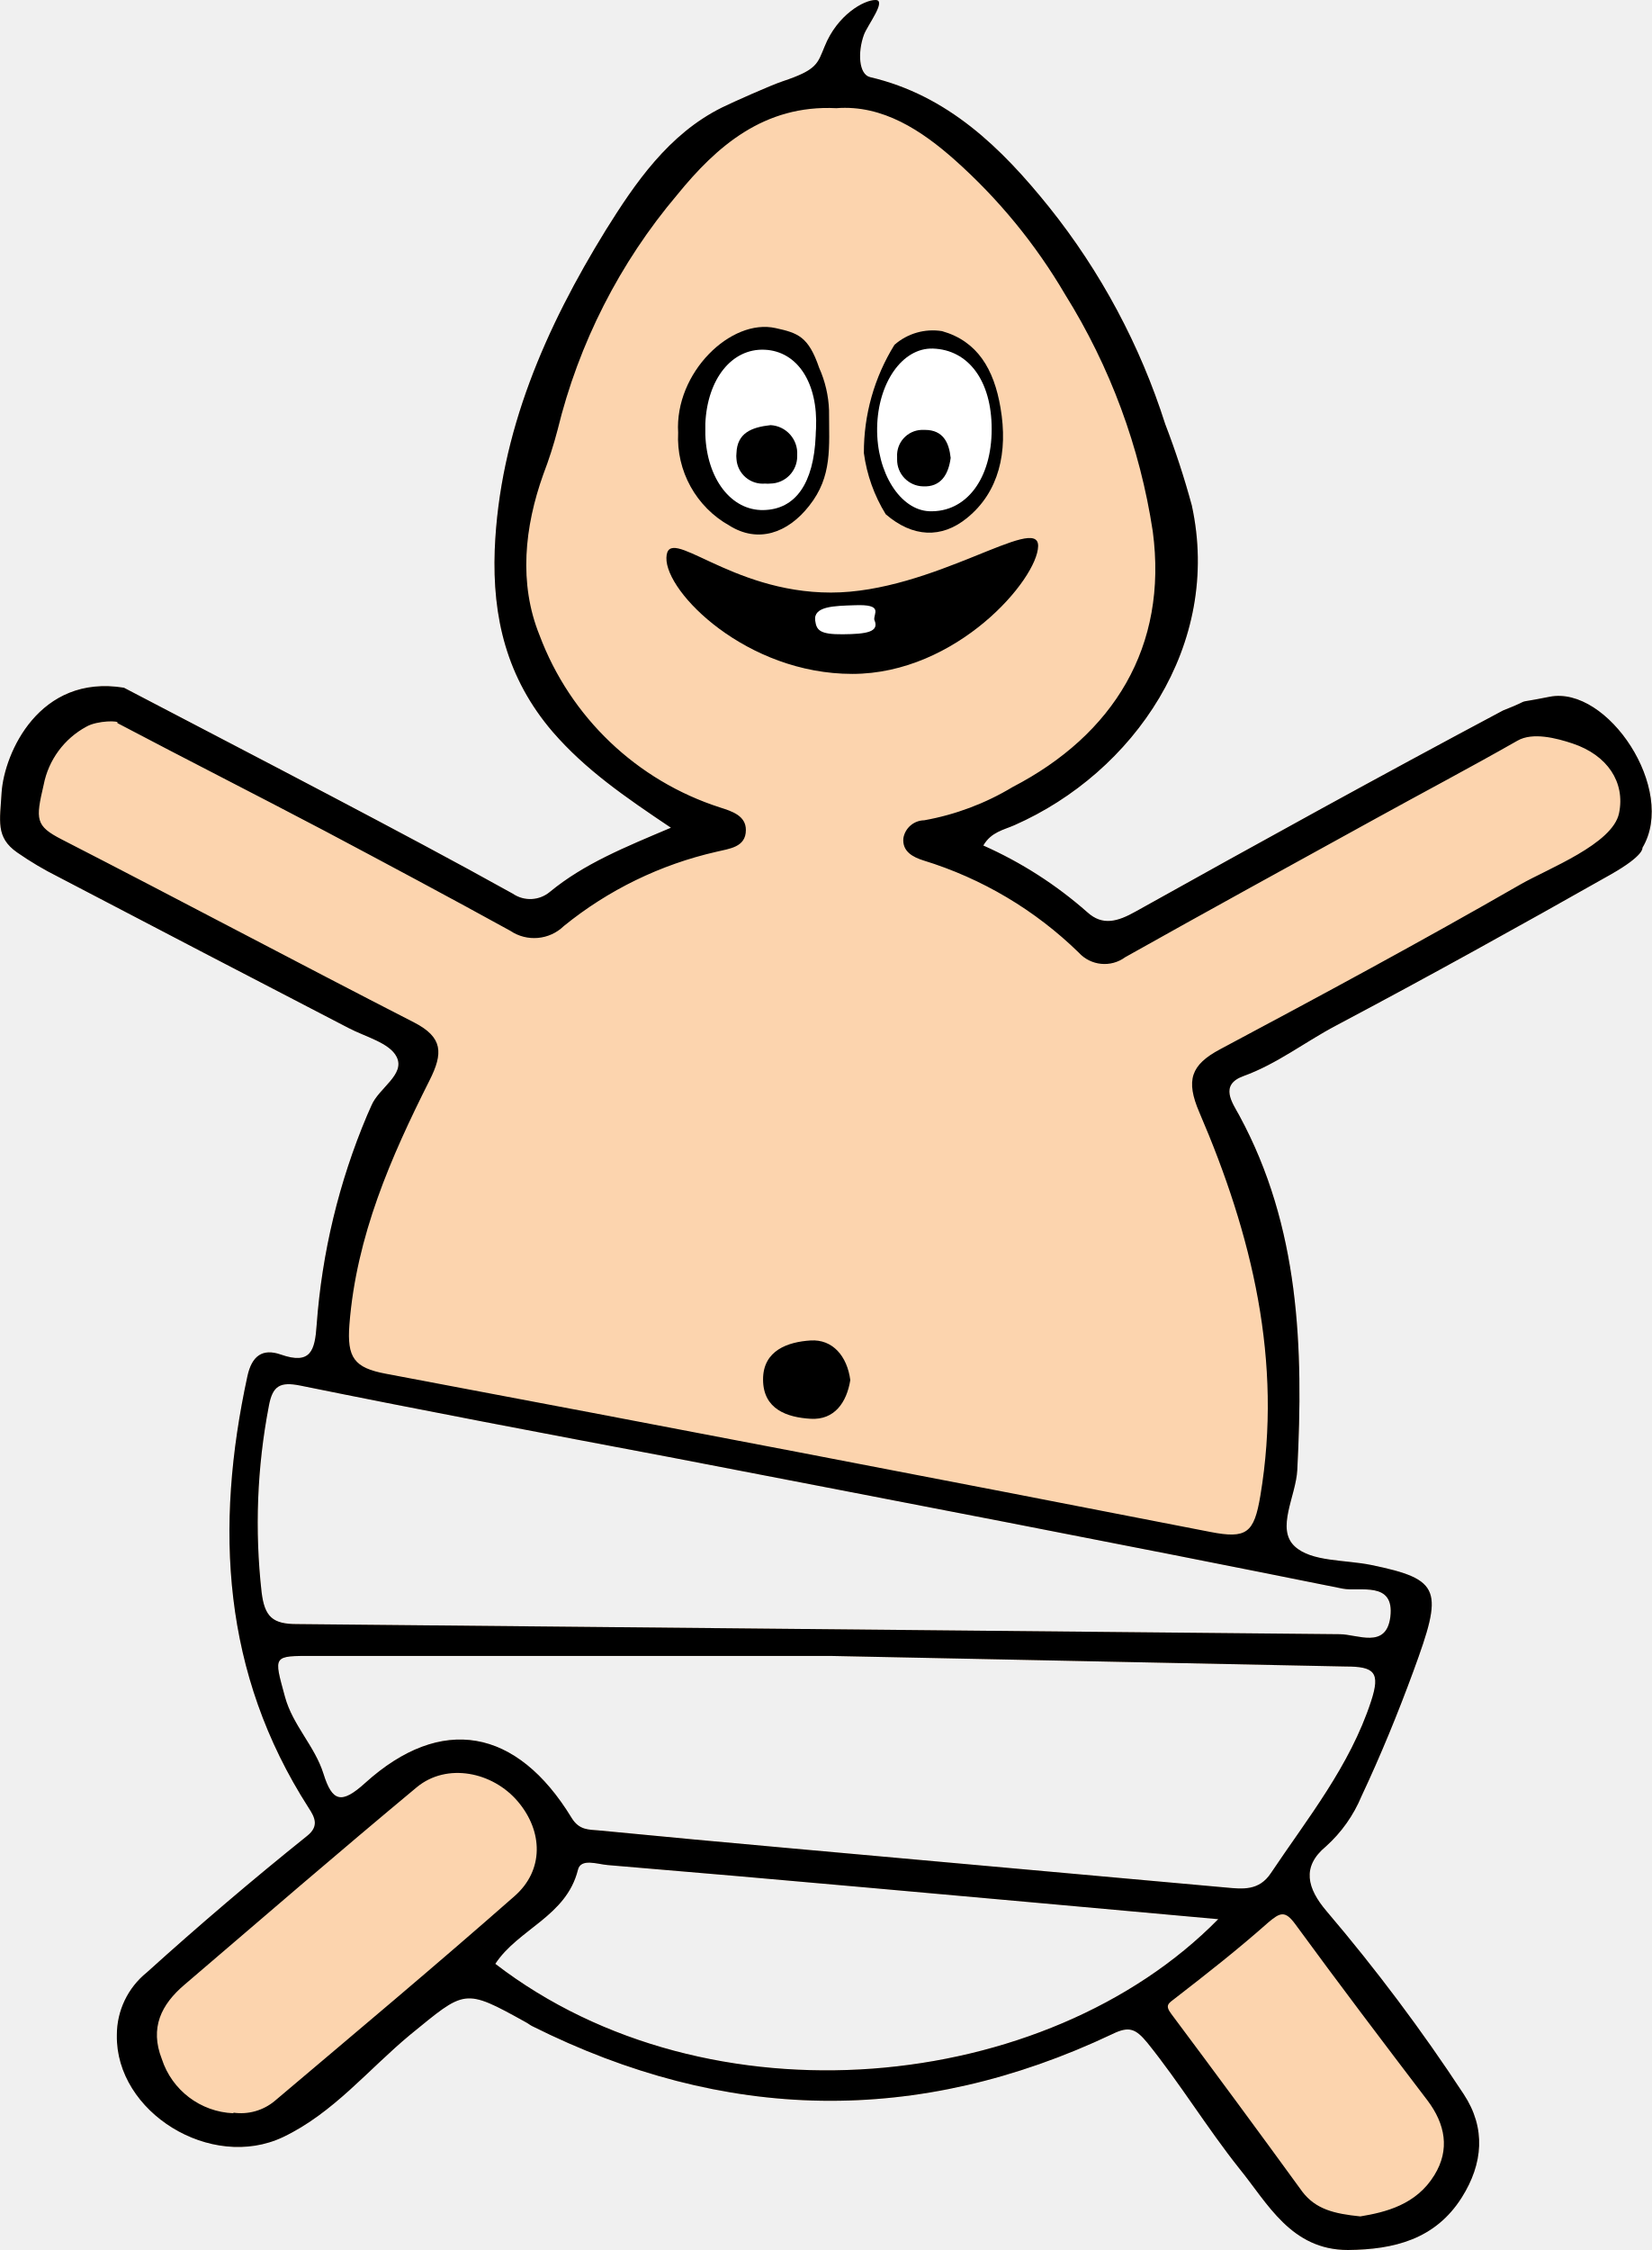
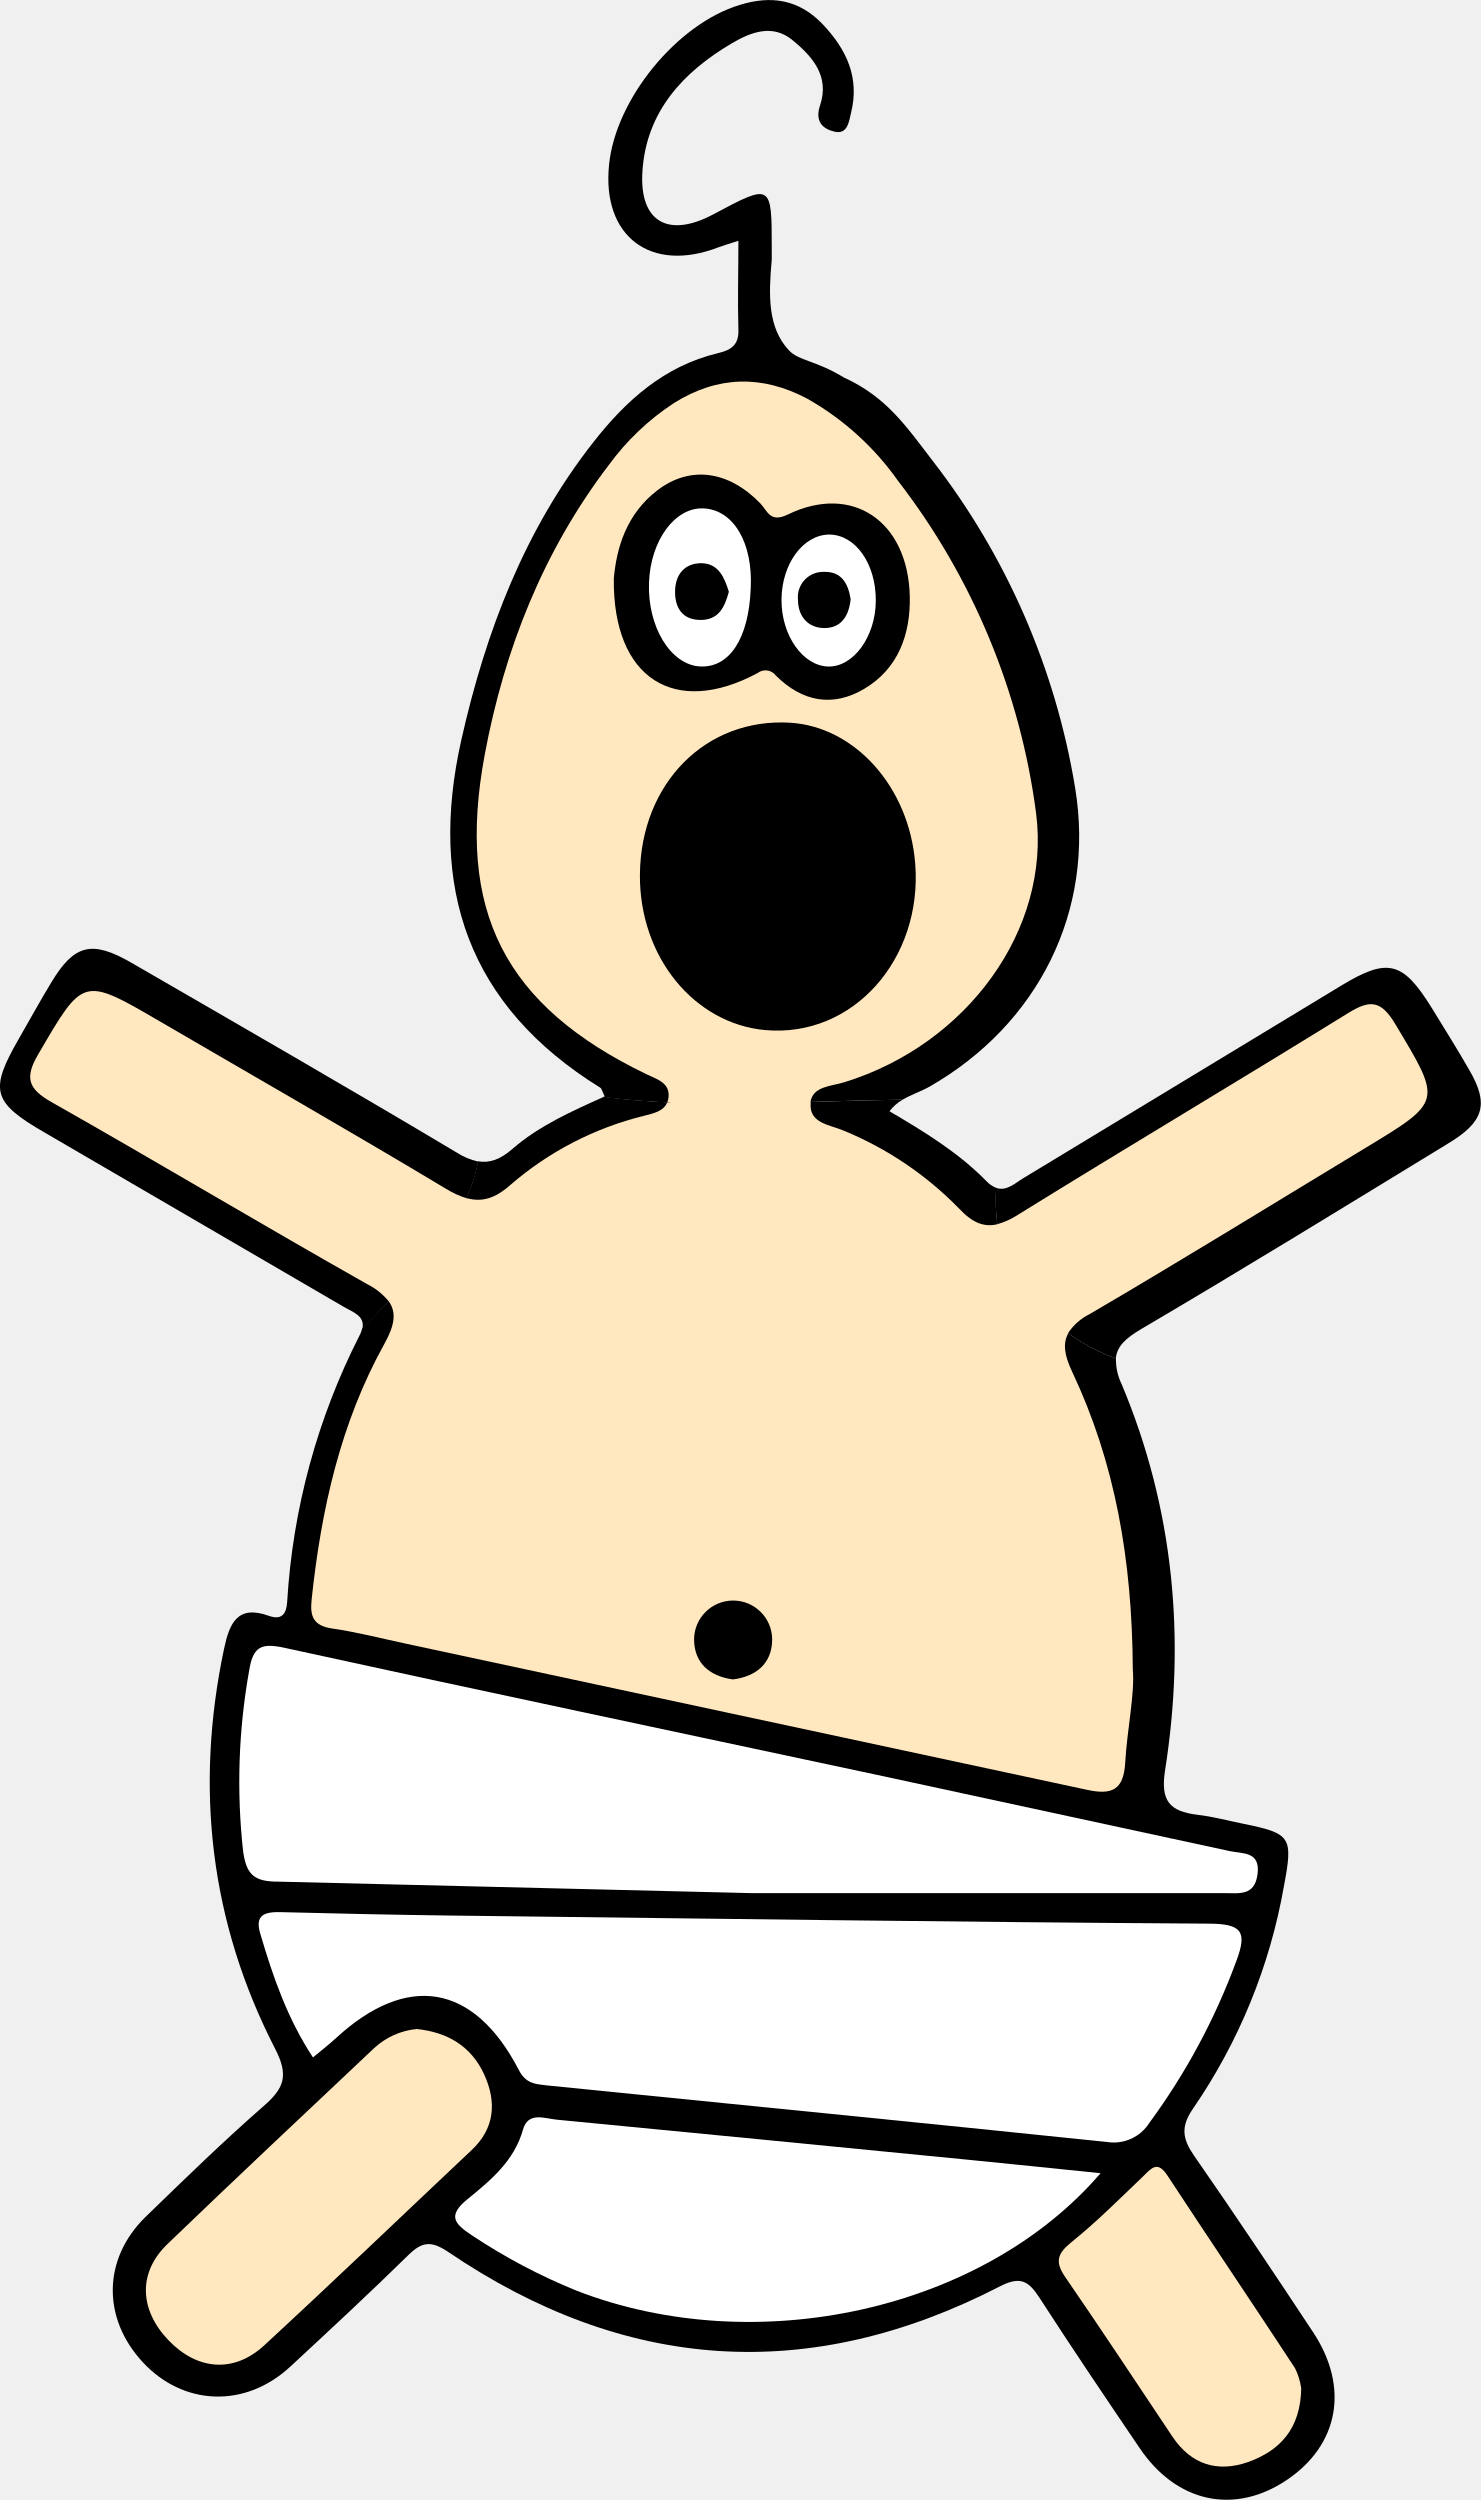
- <svg xmlns="http://www.w3.org/2000/svg" viewBox="0 0 142.19 193.65">
-   <g id="Camada_2" data-name="Camada 2">
-     <g id="Camada_1-2" data-name="Camada 1">
-       <g id="Camada_1-2-2" data-name="Camada 1-2">
-         <path d="M75.37,0c1,0-.71,2.19-1,3-.54,1.49-.45,3.41.54,3.64,6.67,1.56,11.3,6.08,15.4,11.18a58.06,58.06,0,0,1,10,18.68,71.52,71.52,0,0,1,2.29,7c2.62,12-5,23-15.27,27.52-.92.41-2,.58-2.68,1.75a35,35,0,0,1,8.95,5.74c1.32,1.2,2.62.81,4.17-.06,10.49-5.85,21-11.65,31.62-17.3,3-1.18.4-.46,4-1.18,5-1,11,8,8,13,0,0,.2.63-2.72,2.29-7.83,4.43-15.69,8.79-23.64,13-2.68,1.41-5.09,3.31-8,4.36-2.07.76-.94,2.29-.35,3.37,5.21,9.6,5.54,20,5,30.52-.11,2.25-1.86,5.06-.22,6.58,1.44,1.34,4.32,1.14,6.57,1.6,6.09,1.25,6.21,2.15,3.65,9.13-1.34,3.65-2.82,7.26-4.47,10.77a12,12,0,0,1-3.07,4.33c-2.11,1.75-1.61,3.61.07,5.58A158.3,158.3,0,0,1,126,180.23c1.94,2.93,1.67,6-.16,8.9-2.28,3.61-5.84,4.48-9.79,4.52-4.9,0-6.91-4-9.35-7-2.78-3.49-5.11-7.34-7.93-10.84-1-1.21-1.57-1.45-3-.75-16.77,7.94-33.4,7.6-49.94-.67-.19-.09-.35-.23-.54-.33-5.4-3-5.22-2.81-10,1.08-3.61,3-6.6,6.73-10.92,8.79-6.2,2.94-14.43-2.13-14.31-8.78a6.9,6.9,0,0,1,2.57-5.38q6.74-6.09,13.81-11.76c1.05-.84.67-1.59.12-2.43-7.43-11.57-8.09-24.1-5.26-37.14.38-1.74,1.29-2.41,2.87-1.86,2.59.91,2.94-.35,3.09-2.55A57,57,0,0,1,31.6,96c.12-.29.26-.57.38-.86.63-1.5,2.92-2.65,2.17-4.17-.6-1.22-2.7-1.73-4.16-2.5Q17.5,82,5,75.46a28.36,28.36,0,0,1-3.52-2.09C-.4,72.06,0,70.63.14,68.19c.23-3.36,3.23-10.19,10.53-9,6,3.14,12,6.25,18,9.41,5.18,2.73,10.36,5.47,15.48,8.32a2.64,2.64,0,0,0,3.19-.16c2.94-2.42,6.43-3.83,10.42-5.52-4-2.68-7.36-5-10.17-8.24-4-4.66-5.21-9.91-5-15.68C43,37.19,47,28.16,52.16,19.79c2.5-4,5.38-8.25,10-10.54.94-.46,4.21-1.92,5.21-2.25,3-1,3-1.52,3.62-3C72.08,1.28,74.37,0,75.37,0ZM71.45,142.52H27c-3.55,0-3.44-.07-2.47,3.51.67,2.47,2.57,4.24,3.32,6.64s1.54,2.64,3.58.79c6.55-5.92,13.06-4.75,17.78,3,.66,1.08,1.49,1,2.36,1.08q8.14.79,16.31,1.52l37.63,3.39c1.48.14,2.88.3,3.9-1.24,3.18-4.75,6.79-9.2,8.62-14.78.83-2.52.28-3-2.2-3m-.5-2.78c1.52,0,4,1.31,4.36-1.48.39-3.15-2.67-2.15-4.1-2.44-19.3-3.89-38.63-7.59-58-11.33-10.58-2-21.18-4-31.75-6.15-1.72-.34-2.38,0-2.7,1.78a53.35,53.35,0,0,0-.62,16c.26,2.12.94,2.76,3.08,2.75m79.2,25.39c-10.43-.94-20.33-1.84-30.23-2.72q-11.13-1-22.25-1.93c-.89-.07-2.33-.62-2.57.42-1,4-5.13,5.07-7.11,8.08,18.36,14.13,47.45,11.21,62.24-3.85Z" style="fill:#fcd4ae" />
-         <path d="M75.37,0c1,0-.71,2.19-1,3-.54,1.49-.45,3.41.54,3.64,6.67,1.56,11.3,6.08,15.4,11.18a58.06,58.06,0,0,1,10,18.68,71.52,71.52,0,0,1,2.29,7c2.62,12-5,23-15.27,27.52-.92.41-2,.58-2.68,1.75a35,35,0,0,1,8.95,5.74c1.32,1.2,2.62.81,4.17-.06,10.49-5.85,21-11.65,31.62-17.3,3-1.18.4-.46,4-1.18,5-1,11,8,8,13,0,0,.2.63-2.72,2.29-7.83,4.43-15.69,8.79-23.64,13-2.68,1.41-5.09,3.31-8,4.36-2.07.76-.94,2.29-.35,3.37,5.21,9.6,5.54,20,5,30.52-.11,2.25-1.86,5.06-.22,6.58,1.44,1.34,4.32,1.14,6.57,1.6,6.09,1.25,6.21,2.15,3.65,9.13-1.34,3.65-2.82,7.26-4.47,10.77a12,12,0,0,1-3.07,4.33c-2.11,1.75-1.61,3.61.07,5.58A158.3,158.3,0,0,1,126,180.23c1.94,2.93,1.67,6-.16,8.9-2.28,3.61-5.84,4.48-9.79,4.52-4.9,0-6.91-4-9.35-7-2.78-3.49-5.11-7.34-7.93-10.84-1-1.21-1.57-1.45-3-.75-16.77,7.94-33.4,7.6-49.94-.67-.19-.09-.35-.23-.54-.33-5.4-3-5.22-2.81-10,1.08-3.61,3-6.6,6.73-10.92,8.79-6.2,2.94-14.43-2.13-14.31-8.78a6.9,6.9,0,0,1,2.57-5.38q6.74-6.09,13.81-11.76c1.05-.84.67-1.59.12-2.43-7.43-11.57-8.09-24.1-5.26-37.14.38-1.74,1.29-2.41,2.87-1.86,2.59.91,2.94-.35,3.09-2.55A57,57,0,0,1,31.6,96c.12-.29.26-.57.38-.86.63-1.5,2.92-2.65,2.17-4.17-.6-1.22-2.7-1.73-4.16-2.5Q17.5,82,5,75.46a28.36,28.36,0,0,1-3.52-2.09C-.4,72.06,0,70.63.14,68.19c.23-3.36,3.23-10.19,10.53-9,6,3.14,12,6.25,18,9.41,5.18,2.73,10.36,5.47,15.48,8.32a2.64,2.64,0,0,0,3.19-.16c2.94-2.42,6.43-3.83,10.42-5.52-4-2.68-7.36-5-10.17-8.24-4-4.66-5.21-9.91-5-15.68C43,37.19,47,28.16,52.16,19.79c2.5-4,5.38-8.25,10-10.54.94-.46,4.21-1.92,5.21-2.25,3-1,3-1.52,3.62-3C72.08,1.28,74.37,0,75.37,0ZM72,9.31C65.76,9,61.67,12.62,58.31,16.75A49.52,49.52,0,0,0,48,37a36.33,36.33,0,0,1-1.23,3.83c-1.62,4.53-2.13,9.39-.32,13.85A24.66,24.66,0,0,0,62,69.5c1,.32,2.22.7,2.21,1.94,0,1.49-1.43,1.6-2.54,1.87A32.16,32.16,0,0,0,48.54,79.7a3.67,3.67,0,0,1-4.61.41c-5.32-2.93-10.67-5.78-16-8.61C22,68.38,16,65.34,10.1,62.23c.27-.23-1.73-.23-2.66.31a7.26,7.26,0,0,0-3.68,5c-.7,3-.72,3.54,1.56,4.71C15.46,77.45,25.52,82.81,35.65,88c2.48,1.28,2.52,2.63,1.32,5-3.33,6.62-6.29,13.37-6.89,21-.22,2.86.42,3.72,3.12,4.23q35.52,6.69,71,13.62c3.13.61,3.76.09,4.3-3.11,1.94-11.59-.72-22.47-5.25-33-1.19-2.77-.74-4.09,1.8-5.44,8.67-4.62,17.32-9.28,25.84-14.18,2.39-1.37,7.94-3.47,8.49-6.13s-1-5-4-6c-1.38-.46-3.44-1-4.75-.24-4.09,2.33-8.25,4.52-12.36,6.79-7.14,3.93-14.29,7.85-21.4,11.84a3,3,0,0,1-4-.39,33,33,0,0,0-13.36-7.93c-.89-.28-1.86-.76-1.74-1.93a1.85,1.85,0,0,1,1.79-1.53,22.36,22.36,0,0,0,7.61-2.86c8.68-4.5,13.39-12.08,12.07-22a53.76,53.76,0,0,0-7.55-20.4A48,48,0,0,0,82.2,13.77C79.36,11.25,76,9,72,9.31ZM71.5,142.52H27c-3.55,0-3.44-.07-2.47,3.51.67,2.47,2.57,4.24,3.32,6.64s1.54,2.64,3.58.79c6.55-5.92,13.06-4.75,17.78,3,.66,1.08,1.49,1,2.36,1.08q8.14.79,16.31,1.52l37.63,3.39c1.48.14,2.88.3,3.9-1.24,3.18-4.75,6.79-9.2,8.62-14.78.83-2.52.28-3-2.2-3m-.5-2.78c1.52,0,4,1.31,4.36-1.48.39-3.15-2.67-2.15-4.1-2.44-19.3-3.89-38.63-7.59-58-11.33-10.58-2-21.18-4-31.75-6.15-1.72-.34-2.38,0-2.7,1.78a53.35,53.35,0,0,0-.62,16c.26,2.12.94,2.76,3.08,2.75m79.2,25.39c-10.43-.94-20.33-1.84-30.23-2.72q-11.13-1-22.25-1.93c-.89-.07-2.33-.62-2.57.42-1,4-5.13,5.07-7.11,8.08,18.36,14.13,47.45,11.21,62.24-3.85Zm-84.7,16.66a4.54,4.54,0,0,0,3.54-1c6.92-5.85,13.86-11.66,20.66-17.64,2.53-2.22,2.46-5.56.29-8.13s-6.12-3.38-8.71-1.24c-6.72,5.59-13.34,11.3-20,17-2,1.7-3,3.71-1.95,6.39A6.76,6.76,0,0,0,20.09,181.88Zm97,8.93c2.18-.36,4.82-1,6.38-3.55,1.36-2.2.94-4.4-.59-6.43-3.81-5-7.65-10.07-11.38-15.17-.89-1.22-1.32-1-2.34-.14-2.57,2.28-5.27,4.4-8,6.51-.6.46-.9.6-.33,1.36q5.69,7.61,11.28,15.3c1.16,1.51,2.74,1.89,5,2.12Z" />
-         <path d="M73.2,118.78c-.31,1.93-1.37,3.45-3.41,3.33s-4.09-.82-4.1-3.37,2.19-3.25,4.09-3.37S72.93,116.72,73.2,118.78Z" />
-         <path d="M69.67,43.52c2-2.53,1.7-5,1.7-8.21a9.79,9.79,0,0,0-.85-3.65c-.92-2.7-1.83-3-3.74-3.42-3.85-.87-8.71,3.84-8.4,9a8.65,8.65,0,0,0,4.42,8C65.23,46.76,67.8,45.92,69.67,43.52Z" />
-         <path d="M81.1,28.5A5,5,0,0,0,77,29.68,17.53,17.53,0,0,0,74.37,39a13.41,13.41,0,0,0,1.88,5.26c2.32,2,4.81,2.11,7,.32,2.75-2.23,3.54-5.67,2.88-9.49C85.57,31.77,84.14,29.36,81.1,28.5Z" />
-         <path d="M73.37,58c-9.08,0-16.09-7-16-10s5.38,3,14.16,3,17.89-6.85,17.84-4S82.37,58,73.37,58Z" />
-         <path d="M75.27,53.35c-.1-.53.85-1.36-1.69-1.26-1.73.06-3.58.07-3.4,1.33.11.81.38,1.19,2.38,1.17S75.74,54.41,75.27,53.35Z" style="fill:#fff" />
-         <path d="M70.25,36.88c.18-3.92-1.59-6.65-4.42-6.78s-4.94,2.52-5.11,6.36v.94c.13,3.82,2.23,6.55,5,6.5s4.33-2.3,4.5-6.39C70.22,37.3,70.24,37.09,70.25,36.88Z" style="fill:#fff" />
-         <path d="M85.37,36.92c0-4.15-2-6.82-5.06-6.92-2.62-.08-4.74,2.94-4.8,6.82S77.51,43.9,80,44C83.18,44.12,85.38,41.2,85.37,36.92Z" style="fill:#fff" />
-         <path d="M66.34,36.59a2.43,2.43,0,0,1,2.29,2.56s0,.08,0,.12a2.35,2.35,0,0,1-2.33,2.35,2,2,0,0,1-.43,0A2.27,2.27,0,0,1,63.4,39.5a2.09,2.09,0,0,1,0-.5C63.46,37.27,64.69,36.77,66.34,36.59Z" />
-         <path d="M81.84,39.41c-.19,1.45-.86,2.52-2.37,2.45a2.29,2.29,0,0,1-2.24-2.34c0-.07,0-.14,0-.21A2.19,2.19,0,0,1,79.33,37h.29C81.19,37,81.7,38.09,81.84,39.41Z" />
-       </g>
-     </g>
+ <svg xmlns="http://www.w3.org/2000/svg" id="Camada_1" data-name="Camada 1" width="204.76" height="345.71" viewBox="0 0 204.76 345.71">
+   <path d="M1093.67,659.4c-5.42-8.2-10.87-16.37-16.48-24.44-1.61-2.33-1.9-4-.15-6.53a78.09,78.09,0,0,0,12.56-30.72c1.3-6.86,1-7.32-5.65-8.67-2.11-.43-4.22-1-6.36-1.24-3.76-.48-5.09-1.88-4.42-6.14,2.88-18.29,1.2-36.24-6-53.39a7.69,7.69,0,0,1-.79-3.56A28.54,28.54,0,0,1,1057,519c-5.44-4.35-7.62-11.06-7.19-17.89a3.75,3.75,0,0,1-1.36-.94c-3.86-3.95-8.58-6.82-13.39-9.65a6.09,6.09,0,0,1,1.82-1.6c-13.6.14-27.92,1.34-41.33-.39-4.46,2-8.95,4-12.61,7.18-1.72,1.5-3.18,2-4.79,1.73-1.43,8.24-8.81,15.75-16,23.1a3.92,3.92,0,0,1-.38,1,93.38,93.38,0,0,0-10,36.84c-.1,1.66-.76,2.55-2.54,1.91-4.36-1.57-5.45,1.08-6.19,4.57-4.07,19.28-1.92,37.82,7.08,55.33,1.87,3.64,1.26,5.4-1.54,7.84-5.64,4.93-11,10.15-16.4,15.39-5.93,5.8-6,14-.4,20.06s14.15,6.44,20.41.65c5.5-5.1,11-10.2,16.35-15.45,1.87-1.83,3.12-2,5.43-.47,24.48,16.64,50,18.41,76.4,4.79,2.89-1.49,4-.62,5.47,1.65,4.52,7,9.18,13.89,13.85,20.78,5.1,7.52,13.09,9.21,20.3,4.37S1098.67,667,1093.67,659.4Z" transform="translate(-912.06 -336.85)" />
+   <g id="bracod">
+     <path d="M1115.23,484.8c-1.65-2.89-3.43-5.7-5.17-8.55-4-6.46-6.07-7-12.44-3.16q-22,13.32-44,26.65c-1.23.74-2.38,1.89-3.82,1.37-.43,6.83,1.75,13.54,7.19,17.89a28.54,28.54,0,0,0,9.37,5.71c.15-1.69,1.36-2.81,3.57-4.11,14.21-8.35,28.25-17,42.31-25.58C1117.29,492,1118,489.55,1115.23,484.8Z" transform="translate(-912.06 -336.85)" />
+     <path d="M1105,478.46c-2-3.34-3.51-3.38-6.56-1.49-15.15,9.38-30.47,18.48-45.61,27.86a10,10,0,0,1-2.88,1.31c0,5.06,4.41,13.49,9.79,15.09a7.55,7.55,0,0,1,3-2.66c12.78-7.48,25.39-15.27,38.07-22.94C1111.6,489.11,1111.44,489.21,1105,478.46Z" transform="translate(-912.06 -336.85)" style="fill: #ffe8bf" />
+   </g>
+   <path d="M1004.33,489.28c-.5,1.27-1.94,1.53-3.26,1.88a44.44,44.44,0,0,0-18.46,9.57c-2.16,1.92-4,2.38-6.07,1.79-2.28,4.94-6.34,9.65-10.73,14.27,1.09,1.52.86,3.28-.6,5.9-6.07,10.93-8.74,22.93-10.05,35.29-.26,2.41.21,3.68,2.85,4.07,3.45.5,6.84,1.38,10.26,2.11q47.07,10.08,94.14,20.2c3.4.74,5,0,5.24-3.63.27-4.82,1.35-9.58,1.06-13-.09-15.25-2.46-28.63-8.38-41.17-1.09-2.3-1.32-3.92-.56-5.31A27.86,27.86,0,0,1,1057,519a19.52,19.52,0,0,1-7-12.86c-1.82.43-3.41-.14-5.27-2.12a47.49,47.49,0,0,0-16-10.82c-1.9-.82-4.79-1-4.57-3.76a1.2,1.2,0,0,1,0-.2C1017.51,489.43,1010.86,489.59,1004.33,489.28Z" transform="translate(-912.06 -336.85)" style="fill: #ffe8bf" />
+   <g id="brace">
+     <path d="M930.26,470c-5.48-3.18-7.92-2.57-11.08,2.66-1.55,2.56-3,5.19-4.49,7.79-4.14,7.18-3.71,8.82,3.52,13l41.41,24.13c1.29.75,2.92,1.23,2.56,3,7.15-7.35,14.54-14.86,16-23.1a9.29,9.29,0,0,1-3-1.27C960.24,487.29,945.23,478.66,930.26,470Z" transform="translate(-912.06 -336.85)" />
+     <path d="M934.09,478.05c-10.61-6.18-10.5-6.12-16.76,4.62-1.89,3.24-1.37,4.76,1.85,6.58,14.63,8.29,29.06,16.93,43.7,25.2a8.93,8.93,0,0,1,2.93,2.35c5.26-2.69,10.72-8.68,10.72-14.27a12.27,12.27,0,0,1-2.78-1.28C960.62,493.37,947.32,485.77,934.09,478.05Z" transform="translate(-912.06 -336.85)" style="fill: #ffe8bf" />
+   </g>
+   <g id="fraulda">
+     <path d="M955.34,621.36c1.21-1,2.25-1.82,3.21-2.7,9.8-9,19-7.55,25.22,4.37,1,2,2.32,2,3.92,2.2,25.81,2.6,51.63,5.14,77.44,7.82a5.83,5.83,0,0,0,5.88-2.66,90.44,90.44,0,0,0,12-22.32c1.6-4.2.7-5.18-3.8-5.21-35-.22-69.89-.7-104.83-1.12-7.82-.1-15.64-.27-23.46-.47-2.21-.06-3.68.33-2.86,3C949.8,610.18,951.8,616,955.34,621.36Z" transform="translate(-912.06 -336.85)" style="fill: #fff" />
+     <path d="M1016,598.64h65.45c2,0,4.09.4,4.5-2.57.44-3.23-2-2.85-3.82-3.24q-24.39-5.28-48.78-10.54c-27.31-5.85-54.65-11.59-81.93-17.57-3.24-.71-4.37-.18-4.9,3.11a87.33,87.33,0,0,0-.86,24.85c.42,3.37,1.5,4.39,4.89,4.37" transform="translate(-912.06 -336.85)" style="fill: #fff" />
+     <path d="M1064.25,637.37c-6.69-.68-12.6-1.3-18.51-1.88q-28.32-2.79-56.66-5.52c-1.66-.15-4-1.17-4.7,1.38-1.22,4.33-4.47,7-7.66,9.6-2.81,2.29-1.85,3.39.58,5a81.06,81.06,0,0,0,14.53,7.68C1016.52,663.19,1047.86,656.43,1064.25,637.37Z" transform="translate(-912.06 -336.85)" style="fill: #fff" />
+   </g>
+   <path id="pernaes" d="M969.68,617.43a10.09,10.09,0,0,0-5.89,2.65c-9.53,9-19.14,18-28.58,27.09-4.09,3.94-3.88,9.06.11,13.26s9.07,4.62,13.26.76c9.65-8.9,19.13-18,28.68-27,3.21-3,3.51-6.63,1.76-10.46C977.2,619.73,973.84,617.86,969.68,617.43Z" transform="translate(-912.06 -336.85)" style="fill: #ffe8bf" />
+   <path id="pernad" d="M1092,667.15a9,9,0,0,0-.86-2.82c-5.84-8.91-11.81-17.74-17.65-26.65-1.38-2.1-2.21-1-3.38.15-3.25,3.1-6.43,6.3-9.93,9.11-2,1.63-2.22,2.76-.77,4.86,5,7.26,9.86,14.64,14.78,22,2.57,3.83,6.16,5,10.44,3.52C1089.11,675.72,1091.89,672.67,1092,667.15Z" transform="translate(-912.06 -336.85)" style="fill: #ffe8bf" />
+   <path id="umbigo" d="M1013.41,569.09c-3.22-.45-5.34-2.24-5.37-5.51a5.4,5.4,0,0,1,10.8,0C1018.82,566.82,1016.7,568.67,1013.41,569.09Z" transform="translate(-912.06 -336.85)" />
+   <g id="cabeca">
+     <path id="funpcab" d="M1036.88,488.92c1.2-.72,2.55-1.14,3.73-1.81,15-8.6,22.92-24.29,20.13-41.27A100.46,100.46,0,0,0,1041,400.53c-3.67-4.79-6.38-8.8-12.23-11.47-4-2.43-6.21-2.28-7.61-3.76-2.92-3.11-2.84-7.55-2.38-12.52,0-.49,0-1,0-1.5,0-9.1,0-9.1-8.08-4.79-6.28,3.35-10.28,1-9.8-6,.55-8.21,5.59-13.65,12.34-17.64,2.63-1.55,5.63-2.73,8.4-.46s5.16,5,3.83,9c-.77,2.29.38,3.29,2,3.67,1.84.43,2-1.5,2.28-2.63,1.2-4.84-.62-8.75-3.93-12.23s-7.19-4-11.46-2.67c-8.72,2.64-17.2,13.08-18.08,22.13-1,9.9,5.78,15,15.13,11.39.75-.28,1.52-.5,2.76-.9,0,4.34-.12,8.31,0,12.27.09,2.23-1.12,2.86-2.88,3.28-7.36,1.77-12.65,6.52-17.14,12.25-9.56,12.16-14.91,26.21-18.28,41.15-4.62,20.47.91,36.83,19.18,48.15.23.14.29.54.63,1.22l-.21.09C1009,490.26,1023.28,489.06,1036.88,488.92Z" transform="translate(-912.06 -336.85)" />
+     <path id="cabecaf" d="M1028.8,486.51c17.06-5.25,28.57-21.2,26.54-37.17a95.52,95.52,0,0,0-19.1-46A38.6,38.6,0,0,0,1023.72,392c-6.25-3.33-12.42-3.21-18.47.59a34.62,34.62,0,0,0-9,8.56c-9.07,11.9-14.43,25.48-17.15,40-4.05,21.69,2.77,34.8,22.34,44.24,1.5.72,3.36,1.2,3.05,3.34a2.65,2.65,0,0,1-.15.54,49.21,49.21,0,0,0,19.79,0C1024.45,487.05,1027,487.07,1028.8,486.51Z" transform="translate(-912.06 -336.85)" style="fill: #ffe8bf" />
+     <path id="folhos" d="M1021,408c-2.49,1.2-2.79-.5-3.81-1.55-4.41-4.54-9.72-5.26-14.25-1.78-4.29,3.3-5.63,8-6,12.18-.16,13.9,8.47,19.2,19.89,13.07a1.78,1.78,0,0,1,2.52.35c3.64,3.62,7.85,4.43,12.23,1.83,4.73-2.81,6.4-7.58,6.29-12.79C1037.62,408.88,1029.9,403.68,1021,408Z" transform="translate(-912.06 -336.85)" />
+     <path id="boca" d="M1021.32,436.79c-11.67-.7-20.66,8.39-20.77,21-.09,11.47,7.58,20.6,17.28,21.5,12.22,1.12,21.82-9.87,20.79-23C1037.78,445.61,1030.22,437.33,1021.32,436.79Z" transform="translate(-912.06 -336.85)" />
+     <path id="olhoee" d="M1009.31,407.15c-3.91-.15-7.28,4.42-7.5,10.21-.25,6.16,3,11.44,7.06,11.65s6.73-3.86,7-10.75C1016.21,411.9,1013.48,407.32,1009.31,407.15Z" transform="translate(-912.06 -336.85)" style="fill: #fff" />
+     <path id="dente" d="M1021.37,440.47c-3.28.15-6.57.5-6.23,5.52.23,3.31.54,5.11,4.56,5.08s4.92-1.76,4.22-6C1023.51,443.92,1025.74,440.28,1021.37,440.47Z" transform="translate(-912.06 -336.85)" />
+     <path id="olhode" d="M1026.77,410.77c-3.61,0-6.61,4-6.64,9s3,9.18,6.47,9.25,6.54-4.12,6.57-9.08C1033.2,414.83,1030.4,410.83,1026.77,410.77Z" transform="translate(-912.06 -336.85)" style="fill: #fff" />
+     <path id="olhoe" d="M1009.05,414.73c-2.41,0-3.62,1.67-3.64,3.91s1,3.93,3.51,3.94,3.35-1.75,3.93-3.9C1012.24,416.75,1011.46,414.77,1009.05,414.73Z" transform="translate(-912.06 -336.85)" />
+     <path id="olhod" d="M1026,415.93a3.5,3.5,0,0,0-3.59,3.9c0,2.17,1.33,3.88,3.68,3.87s3.37-1.74,3.6-4C1029.35,417.55,1028.44,415.86,1026,415.93Z" transform="translate(-912.06 -336.85)" />
  </g>
</svg>
